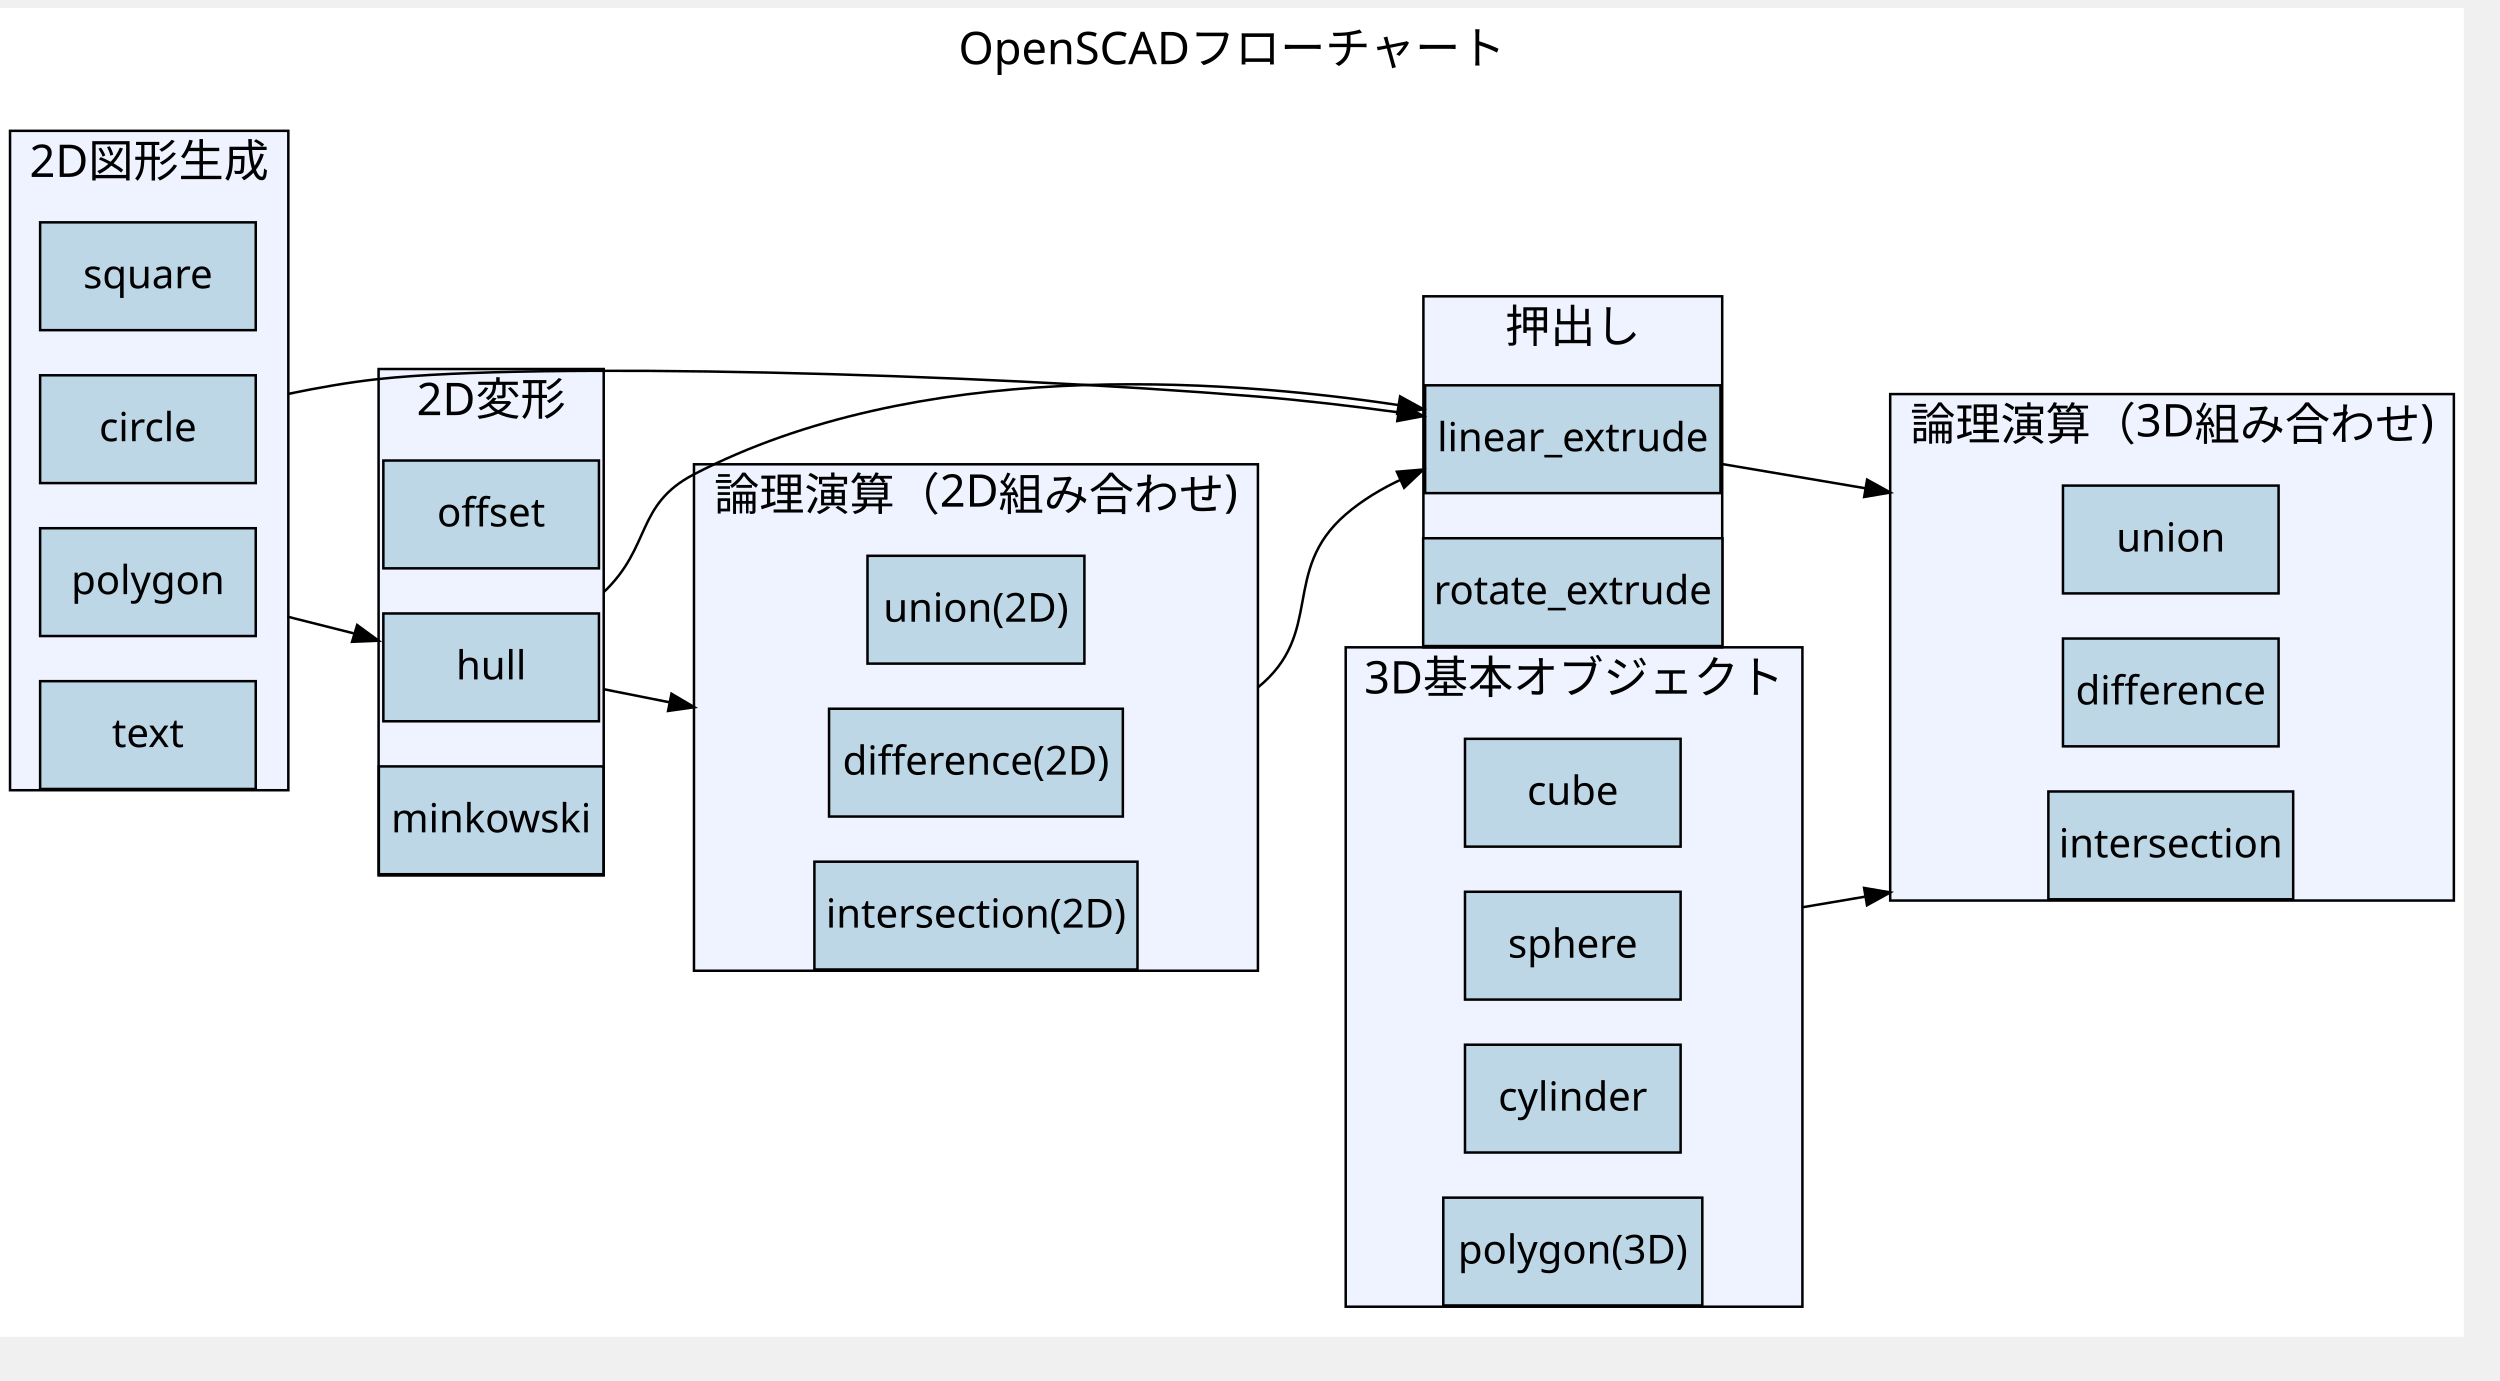
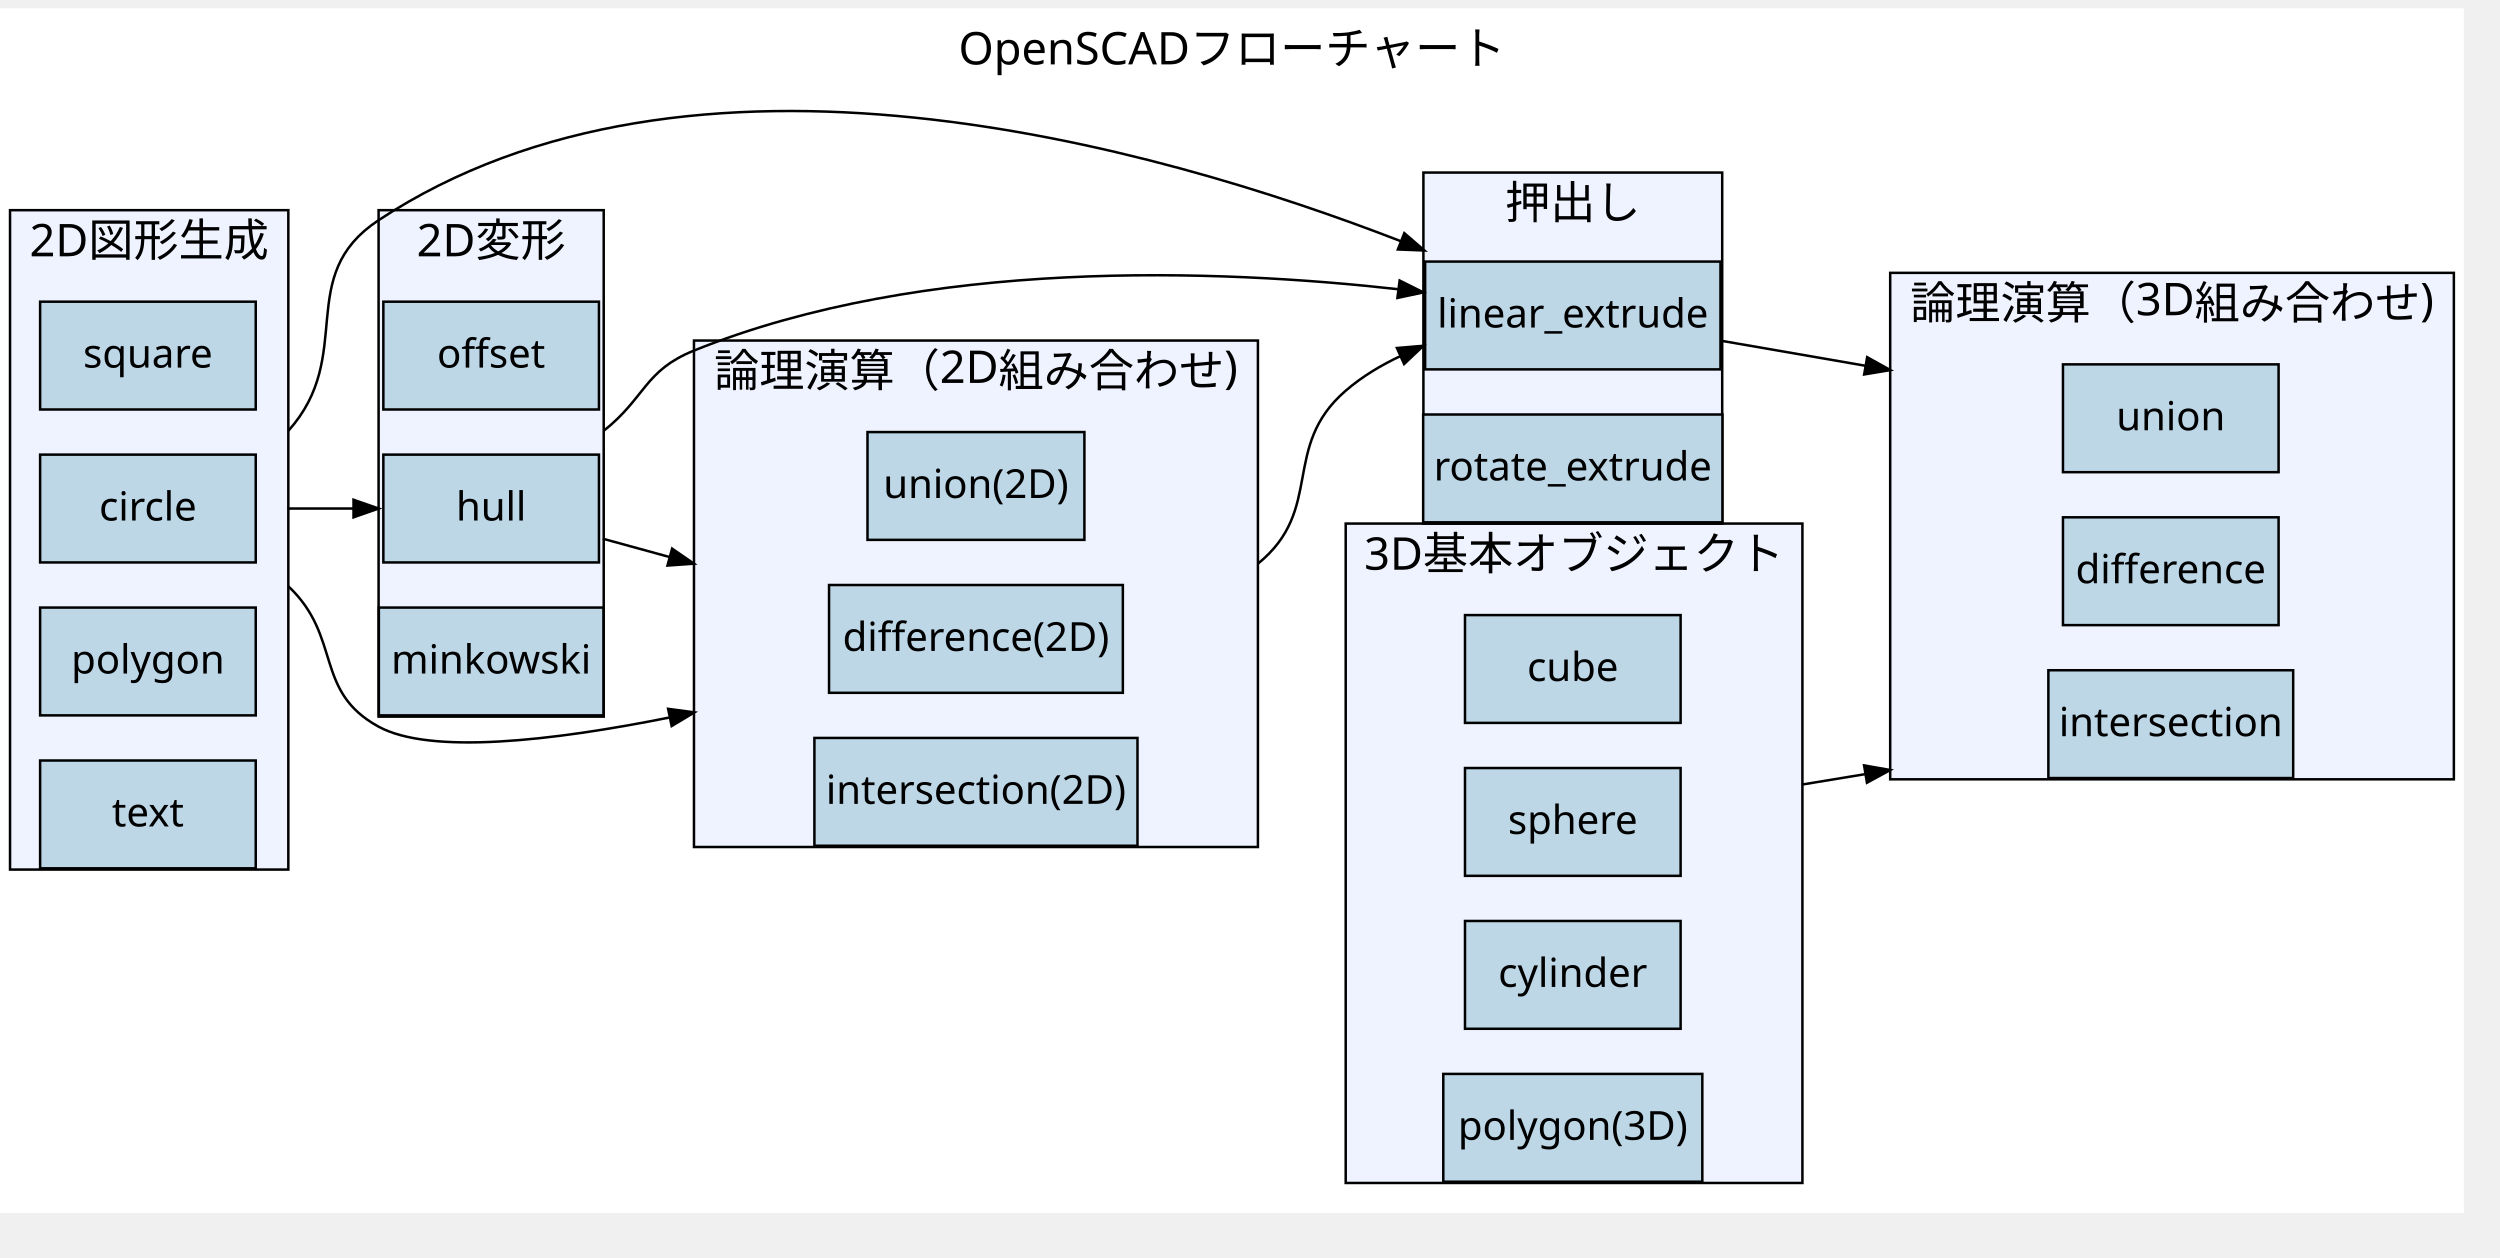
- <svg xmlns="http://www.w3.org/2000/svg" width="1012pt" height="559pt" viewBox="14.40 14.40 997.12 544.38">
-   <g id="graph0" class="graph" transform="scale(1 1) rotate(0) translate(18.4 540.38)">
-     <polygon fill="#ffffff" stroke="none" points="-4,4 -4,-525.98 978.719,-525.98 978.719,4 -4,4" />
-     <text text-anchor="middle" x="487.359" y="-503.58" font-family="Hiragino Kaku Gothic" font-size="18.00">OpenSCADフローチャート</text>
+ <svg xmlns="http://www.w3.org/2000/svg" width="1012pt" height="509pt" viewBox="14.40 14.40 997.12 494.93">
+   <g id="graph0" class="graph" transform="scale(1 1) rotate(0) translate(18.4 490.934)">
+     <polygon fill="#ffffff" stroke="none" points="-4,4 -4,-476.534 978.719,-476.534 978.719,4 -4,4" />
+     <text text-anchor="middle" x="487.359" y="-454.134" font-family="Hiragino Kaku Gothic" font-size="18.00">OpenSCADフローチャート</text>
    <g id="clust1" class="cluster">
-       <polygon fill="#eff3ff" stroke="black" points="0,-214 0,-477 111,-477 111,-214 0,-214" />
-       <text text-anchor="middle" x="55.5" y="-458.6" font-family="Hiragino Kaku Gothic" font-size="18.00">2D図形生成</text>
+       <polygon fill="#eff3ff" stroke="black" points="0,-133 0,-396 111,-396 111,-133 0,-133" />
+       <text text-anchor="middle" x="55.5" y="-377.6" font-family="Hiragino Kaku Gothic" font-size="18.00">2D図形生成</text>
    </g>
    <g id="clust2" class="cluster">
      <polygon fill="#eff3ff" stroke="black" points="532.73,-8 532.73,-271 714.887,-271 714.887,-8 532.73,-8" />
      <text text-anchor="middle" x="623.809" y="-252.6" font-family="Hiragino Kaku Gothic" font-size="18.00">3D基本オブジェクト</text>
    </g>
    <g id="clust3" class="cluster">
      <polygon fill="#eff3ff" stroke="black" points="563.719,-271 563.719,-411 682.898,-411 682.898,-271 563.719,-271" />
      <text text-anchor="middle" x="623.309" y="-392.6" font-family="Hiragino Kaku Gothic" font-size="18.00">押出し</text>
    </g>
    <g id="clust4" class="cluster">
-       <polygon fill="#eff3ff" stroke="black" points="147,-180 147,-382 236.789,-382 236.789,-180 147,-180" />
-       <text text-anchor="middle" x="191.895" y="-363.6" font-family="Hiragino Kaku Gothic" font-size="18.00">2D変形</text>
+       <polygon fill="#eff3ff" stroke="black" points="147,-194 147,-396 236.789,-396 236.789,-194 147,-194" />
+       <text text-anchor="middle" x="191.895" y="-377.6" font-family="Hiragino Kaku Gothic" font-size="18.00">2D変形</text>
    </g>
    <g id="clust5" class="cluster">
-       <polygon fill="#eff3ff" stroke="black" points="749.898,-170 749.898,-372 974.719,-372 974.719,-170 749.898,-170" />
-       <text text-anchor="middle" x="862.309" y="-353.6" font-family="Hiragino Kaku Gothic" font-size="18.00">論理演算（3D組み合わせ)</text>
+       <polygon fill="#eff3ff" stroke="black" points="749.898,-169 749.898,-371 974.719,-371 974.719,-169 749.898,-169" />
+       <text text-anchor="middle" x="862.309" y="-352.6" font-family="Hiragino Kaku Gothic" font-size="18.00">論理演算（3D組み合わせ)</text>
    </g>
    <g id="clust6" class="cluster">
      <polygon fill="#eff3ff" stroke="black" points="272.789,-142 272.789,-344 497.719,-344 497.719,-142 272.789,-142" />
      <text text-anchor="middle" x="385.254" y="-325.6" font-family="Hiragino Kaku Gothic" font-size="18.00">論理演算（2D組み合わせ)</text>
    </g>
    <g id="node1" class="node">
-       <polygon fill="#bdd7e7" stroke="black" points="98,-440.5 12,-440.5 12,-397.5 98,-397.5 98,-440.5" />
-       <text text-anchor="middle" x="55" y="-414.2" font-family="Hiragino Kaku Gothic" font-size="16.00">square</text>
+       <polygon fill="#bdd7e7" stroke="black" points="98,-359.5 12,-359.5 12,-316.5 98,-316.5 98,-359.5" />
+       <text text-anchor="middle" x="55" y="-333.2" font-family="Hiragino Kaku Gothic" font-size="16.00">square</text>
    </g>
    <g id="node2" class="node">
-       <polygon fill="#bdd7e7" stroke="black" points="98,-379.5 12,-379.5 12,-336.5 98,-336.5 98,-379.5" />
-       <text text-anchor="middle" x="55" y="-353.2" font-family="Hiragino Kaku Gothic" font-size="16.00">circle</text>
+       <polygon fill="#bdd7e7" stroke="black" points="98,-298.5 12,-298.5 12,-255.5 98,-255.5 98,-298.5" />
+       <text text-anchor="middle" x="55" y="-272.2" font-family="Hiragino Kaku Gothic" font-size="16.00">circle</text>
    </g>
    <g id="node9" class="node">
      <polygon fill="#bdd7e7" stroke="black" points="682.208,-375.5 564.409,-375.5 564.409,-332.5 682.208,-332.5 682.208,-375.5" />
      <text text-anchor="middle" x="623.309" y="-349.2" font-family="Hiragino Kaku Gothic" font-size="16.00">linear_extrude</text>
    </g>
    <g id="edge1" class="edge">
-       <path fill="none" stroke="black" d="M110.813,-372.05C122.668,-374.525 135.19,-376.718 147,-378 209.677,-384.806 382.44,-380.383 497.719,-371 516.169,-369.498 536.067,-367.126 554.428,-364.625" />
-       <polygon fill="black" stroke="black" points="554.351,-368.176 563.719,-363.227 553.309,-361.254 554.351,-368.176" />
+       <path fill="none" stroke="black" d="M111,-308C138.123,-338.234 113.091,-369.64 147,-392 271.471,-474.076 456.064,-421.856 554.574,-383.68" />
+       <polygon fill="black" stroke="black" points="556.101,-386.84 564.123,-379.918 553.536,-380.327 556.101,-386.84" />
+     </g>
+     <g id="node12" class="node">
+       <polygon fill="#bdd7e7" stroke="black" points="234.895,-298.5 148.895,-298.5 148.895,-255.5 234.895,-255.5 234.895,-298.5" />
+       <text text-anchor="middle" x="191.895" y="-272.2" font-family="Hiragino Kaku Gothic" font-size="16.00">hull</text>
+     </g>
+     <g id="edge3" class="edge">
+       <path fill="none" stroke="black" d="M110.662,-277C119.922,-277 129.515,-277 138.709,-277" />
+       <polygon fill="black" stroke="black" points="137,-280.5 147,-277 137,-273.5 137,-280.5" />
+     </g>
+     <g id="node18" class="node">
+       <polygon fill="#bdd7e7" stroke="black" points="443.848,-246.5 326.66,-246.5 326.66,-203.5 443.848,-203.5 443.848,-246.5" />
+       <text text-anchor="middle" x="385.254" y="-220.2" font-family="Hiragino Kaku Gothic" font-size="16.00">difference(2D)</text>
+     </g>
+     <g id="edge2" class="edge">
+       <path fill="none" stroke="black" d="M111,-246C132.521,-225.694 121.03,-204.178 147,-190 167.498,-178.809 215.592,-184.147 263.159,-193.677" />
+       <polygon fill="black" stroke="black" points="262.473,-197.109 272.974,-195.703 263.888,-190.254 262.473,-197.109" />
    </g>
    <g id="node3" class="node">
-       <polygon fill="#bdd7e7" stroke="black" points="98,-318.5 12,-318.5 12,-275.5 98,-275.5 98,-318.5" />
-       <text text-anchor="middle" x="55" y="-292.2" font-family="Hiragino Kaku Gothic" font-size="16.00">polygon</text>
-     </g>
-     <g id="node12" class="node">
-       <polygon fill="#bdd7e7" stroke="black" points="234.895,-284.5 148.895,-284.5 148.895,-241.5 234.895,-241.5 234.895,-284.5" />
-       <text text-anchor="middle" x="191.895" y="-258.2" font-family="Hiragino Kaku Gothic" font-size="16.00">hull</text>
-     </g>
-     <g id="edge2" class="edge">
-       <path fill="none" stroke="black" d="M110.662,-283.222C119.922,-280.889 129.515,-278.471 138.709,-276.153" />
-       <polygon fill="black" stroke="black" points="138.455,-279.89 147,-273.627 136.414,-273.194 138.455,-279.89" />
+       <polygon fill="#bdd7e7" stroke="black" points="98,-237.5 12,-237.5 12,-194.5 98,-194.5 98,-237.5" />
+       <text text-anchor="middle" x="55" y="-211.2" font-family="Hiragino Kaku Gothic" font-size="16.00">polygon</text>
    </g>
    <g id="node4" class="node">
-       <polygon fill="#bdd7e7" stroke="black" points="98,-257.5 12,-257.5 12,-214.5 98,-214.5 98,-257.5" />
-       <text text-anchor="middle" x="55" y="-231.2" font-family="Hiragino Kaku Gothic" font-size="16.00">text</text>
+       <polygon fill="#bdd7e7" stroke="black" points="98,-176.5 12,-176.5 12,-133.5 98,-133.5 98,-176.5" />
+       <text text-anchor="middle" x="55" y="-150.2" font-family="Hiragino Kaku Gothic" font-size="16.00">text</text>
    </g>
    <g id="node5" class="node">
      <polygon fill="#bdd7e7" stroke="black" points="666.309,-234.5 580.309,-234.5 580.309,-191.5 666.309,-191.5 666.309,-234.5" />
      <text text-anchor="middle" x="623.309" y="-208.2" font-family="Hiragino Kaku Gothic" font-size="16.00">cube</text>
    </g>
    <g id="node6" class="node">
      <polygon fill="#bdd7e7" stroke="black" points="666.309,-173.5 580.309,-173.5 580.309,-130.5 666.309,-130.5 666.309,-173.5" />
      <text text-anchor="middle" x="623.309" y="-147.2" font-family="Hiragino Kaku Gothic" font-size="16.00">sphere</text>
    </g>
    <g id="node16" class="node">
-       <polygon fill="#bdd7e7" stroke="black" points="910.629,-213.5 812.988,-213.5 812.988,-170.5 910.629,-170.5 910.629,-213.5" />
-       <text text-anchor="middle" x="861.809" y="-187.2" font-family="Hiragino Kaku Gothic" font-size="16.00">intersection</text>
+       <polygon fill="#bdd7e7" stroke="black" points="910.629,-212.5 812.988,-212.5 812.988,-169.5 910.629,-169.5 910.629,-212.5" />
+       <text text-anchor="middle" x="861.809" y="-186.2" font-family="Hiragino Kaku Gothic" font-size="16.00">intersection</text>
    </g>
-     <g id="edge6" class="edge">
-       <path fill="none" stroke="black" d="M714.618,-167.274C722.876,-168.671 731.326,-170.1 739.796,-171.533" />
-       <polygon fill="black" stroke="black" points="739.484,-175.03 749.928,-173.246 740.651,-168.128 739.484,-175.03" />
+     <g id="edge7" class="edge">
+       <path fill="none" stroke="black" d="M714.618,-166.893C722.876,-168.254 731.326,-169.648 739.796,-171.044" />
+       <polygon fill="black" stroke="black" points="739.491,-174.541 749.928,-172.715 740.63,-167.635 739.491,-174.541" />
    </g>
    <g id="node7" class="node">
      <polygon fill="#bdd7e7" stroke="black" points="666.309,-112.5 580.309,-112.5 580.309,-69.5 666.309,-69.5 666.309,-112.5" />
      <text text-anchor="middle" x="623.309" y="-86.2" font-family="Hiragino Kaku Gothic" font-size="16.00">cylinder</text>
    </g>
    <g id="node8" class="node">
      <polygon fill="#bdd7e7" stroke="black" points="674.965,-51.5 571.652,-51.5 571.652,-8.5 674.965,-8.5 674.965,-51.5" />
      <text text-anchor="middle" x="623.309" y="-25.2" font-family="Hiragino Kaku Gothic" font-size="16.00">polygon(3D)</text>
    </g>
    <g id="node14" class="node">
-       <polygon fill="#bdd7e7" stroke="black" points="904.809,-335.5 818.809,-335.5 818.809,-292.5 904.809,-292.5 904.809,-335.5" />
-       <text text-anchor="middle" x="861.809" y="-309.2" font-family="Hiragino Kaku Gothic" font-size="16.00">union</text>
+       <polygon fill="#bdd7e7" stroke="black" points="904.809,-334.5 818.809,-334.5 818.809,-291.5 904.809,-291.5 904.809,-334.5" />
+       <text text-anchor="middle" x="861.809" y="-308.2" font-family="Hiragino Kaku Gothic" font-size="16.00">union</text>
    </g>
-     <g id="edge7" class="edge">
-       <path fill="none" stroke="black" d="M682.577,-344.145C700.11,-341.179 720.037,-337.809 740.059,-334.423" />
-       <polygon fill="black" stroke="black" points="740.687,-337.866 749.963,-332.748 739.52,-330.964 740.687,-337.866" />
+     <g id="edge8" class="edge">
+       <path fill="none" stroke="black" d="M682.577,-343.899C700.11,-340.859 720.037,-337.404 740.059,-333.933" />
+       <polygon fill="black" stroke="black" points="740.708,-337.373 749.963,-332.216 739.513,-330.476 740.708,-337.373" />
    </g>
    <g id="node10" class="node">
      <polygon fill="#bdd7e7" stroke="black" points="682.988,-314.5 563.629,-314.5 563.629,-271.5 682.988,-271.5 682.988,-314.5" />
      <text text-anchor="middle" x="623.309" y="-288.2" font-family="Hiragino Kaku Gothic" font-size="16.00">rotate_extrude</text>
    </g>
    <g id="node11" class="node">
-       <polygon fill="#bdd7e7" stroke="black" points="234.895,-345.5 148.895,-345.5 148.895,-302.5 234.895,-302.5 234.895,-345.5" />
-       <text text-anchor="middle" x="191.895" y="-319.2" font-family="Hiragino Kaku Gothic" font-size="16.00">offset</text>
-     </g>
-     <g id="edge3" class="edge">
-       <path fill="none" stroke="black" d="M236.789,-293C255.891,-311.096 249.433,-327.882 272.789,-340 361.471,-386.011 480.514,-378.667 554.275,-367.543" />
-       <polygon fill="black" stroke="black" points="554.438,-371.065 563.719,-365.953 553.276,-364.162 554.438,-371.065" />
-     </g>
-     <g id="node18" class="node">
-       <polygon fill="#bdd7e7" stroke="black" points="443.848,-246.5 326.66,-246.5 326.66,-203.5 443.848,-203.5 443.848,-246.5" />
-       <text text-anchor="middle" x="385.254" y="-220.2" font-family="Hiragino Kaku Gothic" font-size="16.00">difference(2D)</text>
+       <polygon fill="#bdd7e7" stroke="black" points="234.895,-359.5 148.895,-359.5 148.895,-316.5 234.895,-316.5 234.895,-359.5" />
+       <text text-anchor="middle" x="191.895" y="-333.2" font-family="Hiragino Kaku Gothic" font-size="16.00">offset</text>
    </g>
    <g id="edge4" class="edge">
-       <path fill="none" stroke="black" d="M236.572,-254.327C244.796,-252.693 253.758,-250.914 263.067,-249.065" />
-       <polygon fill="black" stroke="black" points="263.817,-252.485 272.944,-247.104 262.454,-245.619 263.817,-252.485" />
+       <path fill="none" stroke="black" d="M236.789,-308C253.558,-321.307 252.935,-331.993 272.789,-340 364.907,-377.15 481.987,-372.545 554.531,-364.375" />
+       <polygon fill="black" stroke="black" points="554.242,-367.94 563.719,-363.202 553.356,-360.996 554.242,-367.94" />
+     </g>
+     <g id="edge5" class="edge">
+       <path fill="none" stroke="black" d="M236.432,-264.962C244.982,-262.608 254.043,-260.119 262.874,-257.705" />
+       <polygon fill="black" stroke="black" points="264.063,-261.009 272.789,-255 262.22,-254.256 264.063,-261.009" />
    </g>
    <g id="node13" class="node">
-       <polygon fill="#bdd7e7" stroke="black" points="236.684,-223.5 147.105,-223.5 147.105,-180.5 236.684,-180.5 236.684,-223.5" />
-       <text text-anchor="middle" x="191.895" y="-197.2" font-family="Hiragino Kaku Gothic" font-size="16.00">minkowski</text>
+       <polygon fill="#bdd7e7" stroke="black" points="236.684,-237.5 147.105,-237.5 147.105,-194.5 236.684,-194.5 236.684,-237.5" />
+       <text text-anchor="middle" x="191.895" y="-211.2" font-family="Hiragino Kaku Gothic" font-size="16.00">minkowski</text>
    </g>
    <g id="node15" class="node">
-       <polygon fill="#bdd7e7" stroke="black" points="904.809,-274.5 818.809,-274.5 818.809,-231.5 904.809,-231.5 904.809,-274.5" />
-       <text text-anchor="middle" x="861.809" y="-248.2" font-family="Hiragino Kaku Gothic" font-size="16.00">difference</text>
+       <polygon fill="#bdd7e7" stroke="black" points="904.809,-273.5 818.809,-273.5 818.809,-230.5 904.809,-230.5 904.809,-273.5" />
+       <text text-anchor="middle" x="861.809" y="-247.2" font-family="Hiragino Kaku Gothic" font-size="16.00">difference</text>
    </g>
    <g id="node17" class="node">
      <polygon fill="#bdd7e7" stroke="black" points="428.512,-307.5 341.996,-307.5 341.996,-264.5 428.512,-264.5 428.512,-307.5" />
      <text text-anchor="middle" x="385.254" y="-281.2" font-family="Hiragino Kaku Gothic" font-size="16.00">union(2D)</text>
    </g>
-     <g id="edge5" class="edge">
+     <g id="edge6" class="edge">
      <path fill="none" stroke="black" d="M497.719,-255C524.414,-276.679 506.701,-301.527 532.73,-324 539.315,-329.685 547.016,-334.302 555.089,-338.049" />
      <polygon fill="black" stroke="black" points="553.162,-341.021 563.719,-341.921 556.028,-334.634 553.162,-341.021" />
    </g>
    <g id="node19" class="node">
      <polygon fill="#bdd7e7" stroke="black" points="449.684,-185.5 320.824,-185.5 320.824,-142.5 449.684,-142.5 449.684,-185.5" />
      <text text-anchor="middle" x="385.254" y="-159.2" font-family="Hiragino Kaku Gothic" font-size="16.00">intersection(2D)</text>
    </g>
  </g>
</svg>
